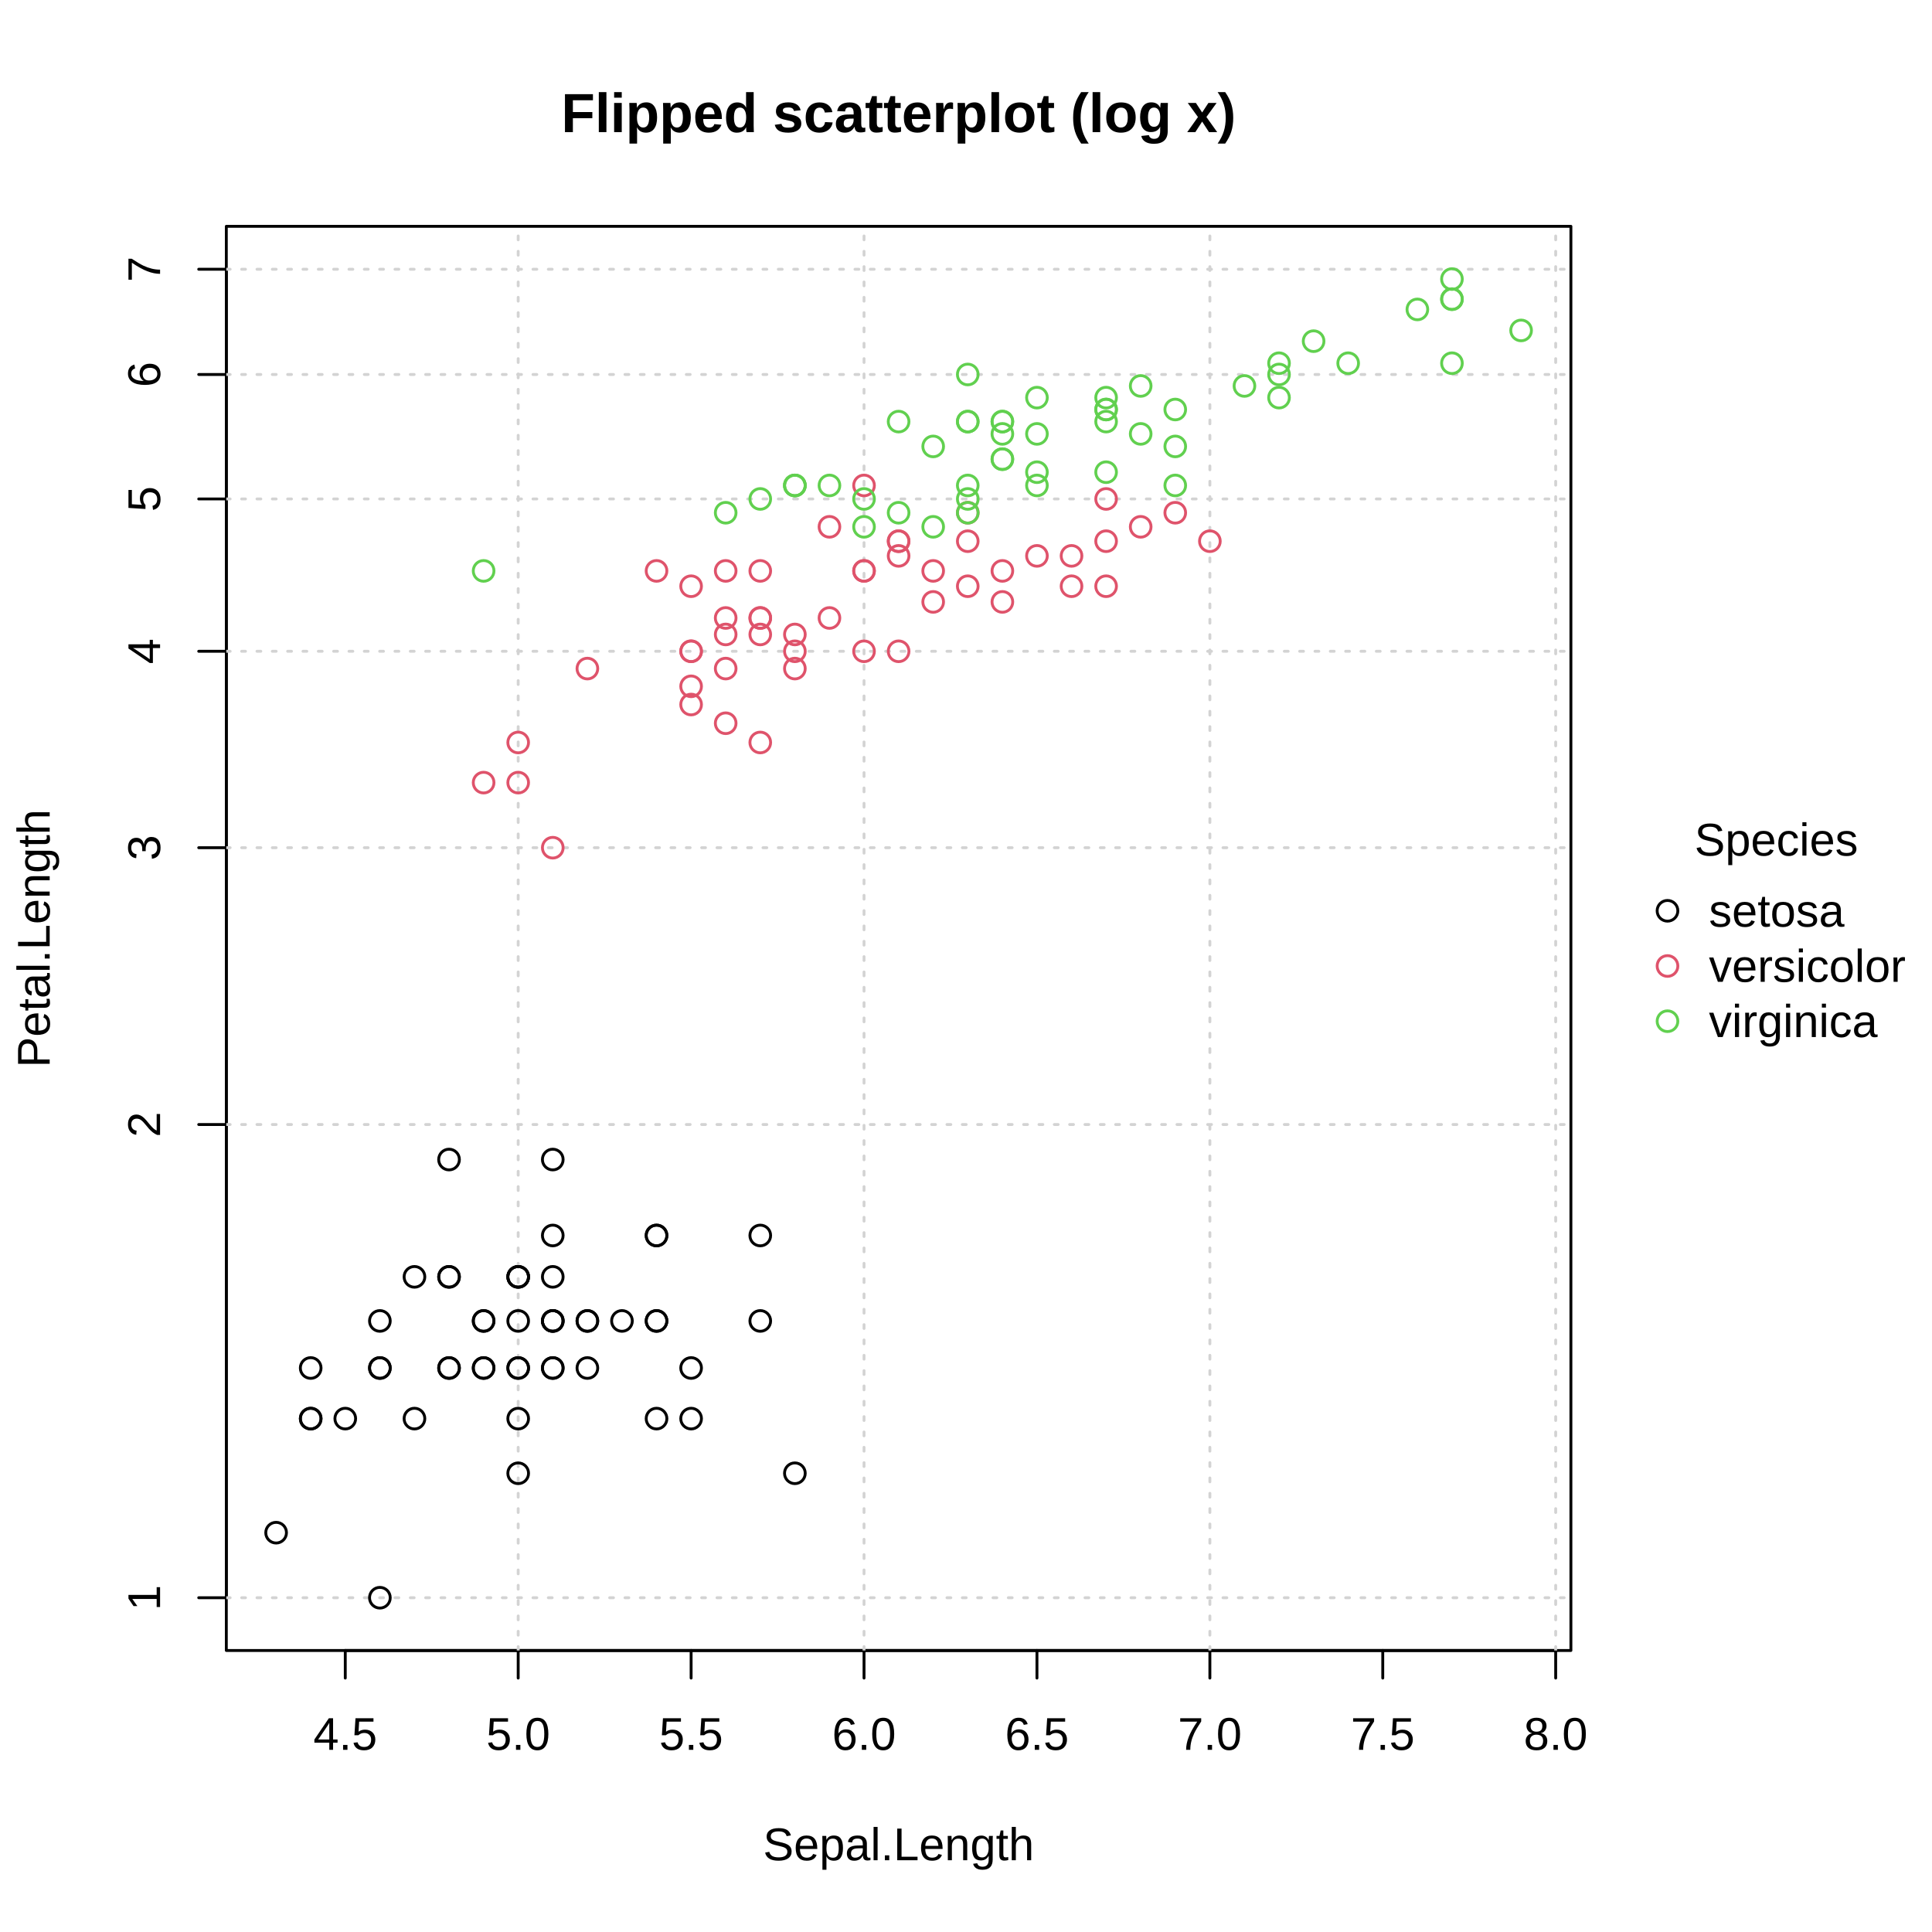
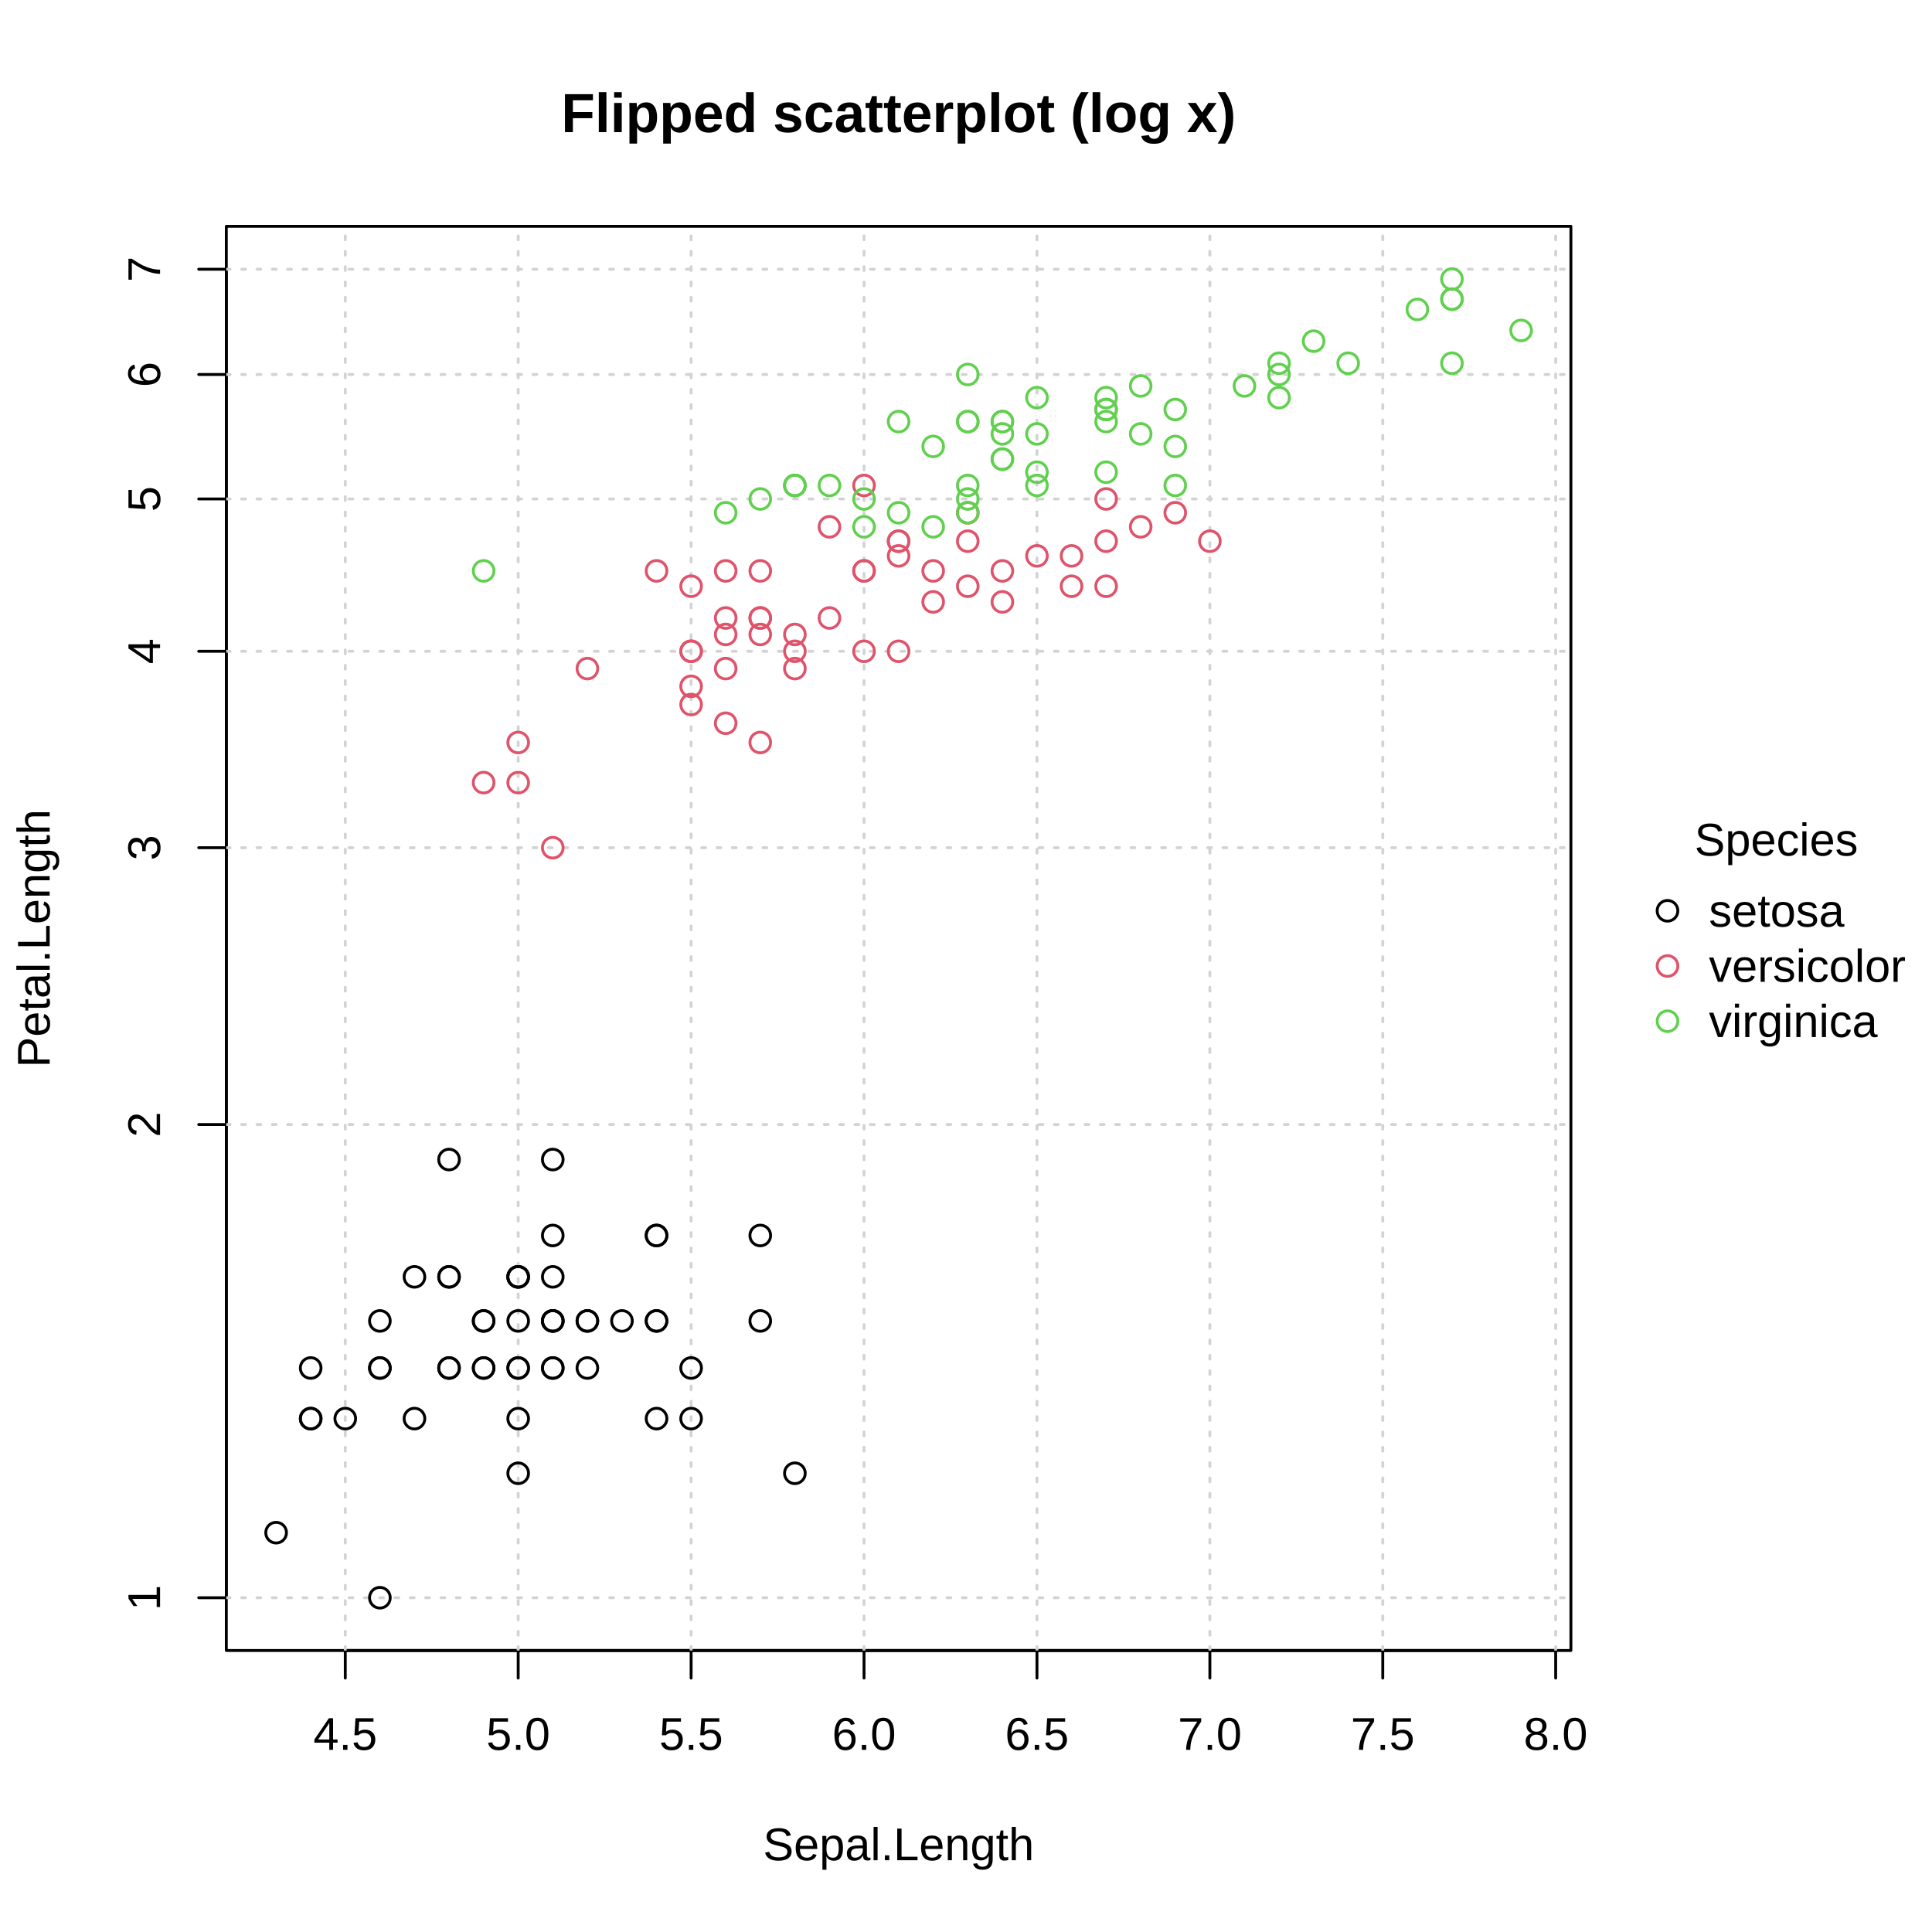
<svg xmlns="http://www.w3.org/2000/svg" class="svglite" width="504.00pt" height="504.00pt" viewBox="0 0 504.00 504.00">
  <defs>
    <style type="text/css">
    .svglite line, .svglite polyline, .svglite polygon, .svglite path, .svglite rect, .svglite circle {
      fill: none;
      stroke: #000000;
      stroke-linecap: round;
      stroke-linejoin: round;
      stroke-miterlimit: 10.00;
    }
    .svglite text {
      white-space: pre;
    }
  </style>
  </defs>
  <rect width="100%" height="100%" style="stroke: none; fill: #FFFFFF;" />
  <defs>
    <clipPath id="cpMC4wMHw1MDQuMDB8MC4wMHw1MDQuMDA=">
      <rect x="0.00" y="0.00" width="504.00" height="504.00" />
    </clipPath>
  </defs>
  <g clip-path="url(#cpMC4wMHw1MDQuMDB8MC4wMHw1MDQuMDA=)">
    <circle cx="435.00" cy="237.60" r="2.70" style="stroke-width: 0.75;" />
    <circle cx="435.00" cy="252.00" r="2.70" style="stroke-width: 0.75; stroke: #DF536B;" />
    <circle cx="435.00" cy="266.40" r="2.70" style="stroke-width: 0.75; stroke: #61D04F;" />
    <text x="463.38" y="223.20" text-anchor="middle" style="font-size: 12.00px; font-family: &quot;Liberation Sans&quot;;" textLength="42.70px" lengthAdjust="spacingAndGlyphs">Species</text>
    <text x="445.80" y="241.73" style="font-size: 12.00px; font-family: &quot;Liberation Sans&quot;;" textLength="35.37px" lengthAdjust="spacingAndGlyphs">setosa</text>
    <text x="445.80" y="256.13" style="font-size: 12.00px; font-family: &quot;Liberation Sans&quot;;" textLength="51.36px" lengthAdjust="spacingAndGlyphs">versicolor</text>
    <text x="445.80" y="270.53" style="font-size: 12.00px; font-family: &quot;Liberation Sans&quot;;" textLength="44.02px" lengthAdjust="spacingAndGlyphs">virginica</text>
  </g>
  <defs>
    <clipPath id="cpMC4wMHw0MDkuODB8MC4wMHw1MDQuMDA=">
      <rect x="0.00" y="0.00" width="409.80" height="504.00" />
    </clipPath>
  </defs>
  <g clip-path="url(#cpMC4wMHw0MDkuODB8MC4wMHw1MDQuMDA=)">
    <text x="234.42" y="34.47" text-anchor="middle" style="font-size: 14.40px; font-weight: bold; font-family: &quot;Liberation Sans&quot;;" textLength="175.92px" lengthAdjust="spacingAndGlyphs">Flipped scatterplot (log x)</text>
    <text x="234.42" y="485.28" text-anchor="middle" style="font-size: 12.00px; font-family: &quot;Liberation Sans&quot;;" textLength="70.73px" lengthAdjust="spacingAndGlyphs">Sepal.Length</text>
    <text transform="translate(12.96,244.80) rotate(-90)" text-anchor="middle" style="font-size: 12.00px; font-family: &quot;Liberation Sans&quot;;" textLength="67.39px" lengthAdjust="spacingAndGlyphs">Petal.Length</text>
  </g>
  <g clip-path="url(#cpMC4wMHw1MDQuMDB8MC4wMHw1MDQuMDA=)">
    <line x1="90.07" y1="430.56" x2="405.83" y2="430.56" style="stroke-width: 0.75;" />
    <line x1="90.07" y1="430.56" x2="90.07" y2="437.76" style="stroke-width: 0.75;" />
    <line x1="135.18" y1="430.56" x2="135.18" y2="437.76" style="stroke-width: 0.75;" />
    <line x1="180.29" y1="430.56" x2="180.29" y2="437.76" style="stroke-width: 0.75;" />
    <line x1="225.40" y1="430.56" x2="225.40" y2="437.76" style="stroke-width: 0.75;" />
    <line x1="270.51" y1="430.56" x2="270.51" y2="437.76" style="stroke-width: 0.75;" />
    <line x1="315.62" y1="430.56" x2="315.62" y2="437.76" style="stroke-width: 0.75;" />
    <line x1="360.72" y1="430.56" x2="360.72" y2="437.76" style="stroke-width: 0.75;" />
    <line x1="405.83" y1="430.56" x2="405.83" y2="437.76" style="stroke-width: 0.75;" />
    <text x="90.07" y="456.48" text-anchor="middle" style="font-size: 12.00px; font-family: &quot;Liberation Sans&quot;;" textLength="16.68px" lengthAdjust="spacingAndGlyphs">4.5</text>
    <text x="135.18" y="456.48" text-anchor="middle" style="font-size: 12.00px; font-family: &quot;Liberation Sans&quot;;" textLength="16.68px" lengthAdjust="spacingAndGlyphs">5.0</text>
    <text x="180.29" y="456.48" text-anchor="middle" style="font-size: 12.00px; font-family: &quot;Liberation Sans&quot;;" textLength="16.68px" lengthAdjust="spacingAndGlyphs">5.5</text>
    <text x="225.40" y="456.48" text-anchor="middle" style="font-size: 12.00px; font-family: &quot;Liberation Sans&quot;;" textLength="16.68px" lengthAdjust="spacingAndGlyphs">6.0</text>
    <text x="270.51" y="456.48" text-anchor="middle" style="font-size: 12.00px; font-family: &quot;Liberation Sans&quot;;" textLength="16.68px" lengthAdjust="spacingAndGlyphs">6.5</text>
    <text x="315.62" y="456.48" text-anchor="middle" style="font-size: 12.00px; font-family: &quot;Liberation Sans&quot;;" textLength="16.68px" lengthAdjust="spacingAndGlyphs">7.0</text>
    <text x="360.72" y="456.48" text-anchor="middle" style="font-size: 12.00px; font-family: &quot;Liberation Sans&quot;;" textLength="16.68px" lengthAdjust="spacingAndGlyphs">7.5</text>
    <text x="405.83" y="456.48" text-anchor="middle" style="font-size: 12.00px; font-family: &quot;Liberation Sans&quot;;" textLength="16.68px" lengthAdjust="spacingAndGlyphs">8.0</text>
    <line x1="59.04" y1="416.80" x2="59.04" y2="70.24" style="stroke-width: 0.75;" />
    <line x1="59.04" y1="416.80" x2="51.84" y2="416.80" style="stroke-width: 0.75;" />
    <line x1="59.04" y1="293.35" x2="51.84" y2="293.35" style="stroke-width: 0.75;" />
    <line x1="59.04" y1="221.14" x2="51.84" y2="221.14" style="stroke-width: 0.75;" />
    <line x1="59.04" y1="169.90" x2="51.84" y2="169.90" style="stroke-width: 0.75;" />
    <line x1="59.04" y1="130.16" x2="51.84" y2="130.16" style="stroke-width: 0.75;" />
    <line x1="59.04" y1="97.69" x2="51.84" y2="97.69" style="stroke-width: 0.75;" />
    <line x1="59.04" y1="70.24" x2="51.84" y2="70.24" style="stroke-width: 0.75;" />
    <text transform="translate(41.76,416.80) rotate(-90)" text-anchor="middle" style="font-size: 12.00px; font-family: &quot;Liberation Sans&quot;;" textLength="6.67px" lengthAdjust="spacingAndGlyphs">1</text>
    <text transform="translate(41.76,293.35) rotate(-90)" text-anchor="middle" style="font-size: 12.00px; font-family: &quot;Liberation Sans&quot;;" textLength="6.67px" lengthAdjust="spacingAndGlyphs">2</text>
    <text transform="translate(41.76,221.14) rotate(-90)" text-anchor="middle" style="font-size: 12.00px; font-family: &quot;Liberation Sans&quot;;" textLength="6.67px" lengthAdjust="spacingAndGlyphs">3</text>
    <text transform="translate(41.76,169.90) rotate(-90)" text-anchor="middle" style="font-size: 12.00px; font-family: &quot;Liberation Sans&quot;;" textLength="6.67px" lengthAdjust="spacingAndGlyphs">4</text>
    <text transform="translate(41.76,130.16) rotate(-90)" text-anchor="middle" style="font-size: 12.00px; font-family: &quot;Liberation Sans&quot;;" textLength="6.67px" lengthAdjust="spacingAndGlyphs">5</text>
    <text transform="translate(41.76,97.69) rotate(-90)" text-anchor="middle" style="font-size: 12.00px; font-family: &quot;Liberation Sans&quot;;" textLength="6.67px" lengthAdjust="spacingAndGlyphs">6</text>
    <text transform="translate(41.76,70.24) rotate(-90)" text-anchor="middle" style="font-size: 12.00px; font-family: &quot;Liberation Sans&quot;;" textLength="6.67px" lengthAdjust="spacingAndGlyphs">7</text>
    <polygon points="59.04,430.56 409.80,430.56 409.80,59.04 59.04,59.04 " style="stroke-width: 0.75;" />
  </g>
  <defs>
    <clipPath id="cpNTkuMDR8NDA5LjgwfDU5LjA0fDQzMC41Ng==">
      <rect x="59.04" y="59.04" width="350.76" height="371.52" />
    </clipPath>
  </defs>
  <g clip-path="url(#cpNTkuMDR8NDA5LjgwfDU5LjA0fDQzMC41Ng==)">
-     <line x1="44.97" y1="430.56" x2="44.97" y2="59.04" style="stroke-width: 0.75; stroke: #D3D3D3; stroke-dasharray: 1.00,3.00;" />
+     <line x1="90.07" y1="430.56" x2="90.07" y2="59.04" style="stroke-width: 0.75; stroke: #D3D3D3; stroke-dasharray: 1.00,3.00;" />
    <line x1="135.18" y1="430.56" x2="135.18" y2="59.04" style="stroke-width: 0.75; stroke: #D3D3D3; stroke-dasharray: 1.00,3.00;" />
+     <line x1="180.29" y1="430.56" x2="180.29" y2="59.04" style="stroke-width: 0.75; stroke: #D3D3D3; stroke-dasharray: 1.00,3.00;" />
    <line x1="225.40" y1="430.56" x2="225.40" y2="59.04" style="stroke-width: 0.75; stroke: #D3D3D3; stroke-dasharray: 1.00,3.00;" />
+     <line x1="270.51" y1="430.56" x2="270.51" y2="59.04" style="stroke-width: 0.75; stroke: #D3D3D3; stroke-dasharray: 1.00,3.00;" />
    <line x1="315.62" y1="430.56" x2="315.62" y2="59.04" style="stroke-width: 0.75; stroke: #D3D3D3; stroke-dasharray: 1.00,3.00;" />
+     <line x1="360.72" y1="430.56" x2="360.72" y2="59.04" style="stroke-width: 0.75; stroke: #D3D3D3; stroke-dasharray: 1.00,3.00;" />
    <line x1="405.83" y1="430.56" x2="405.83" y2="59.04" style="stroke-width: 0.75; stroke: #D3D3D3; stroke-dasharray: 1.00,3.00;" />
    <line x1="59.04" y1="416.80" x2="409.80" y2="416.80" style="stroke-width: 0.75; stroke: #D3D3D3; stroke-dasharray: 1.00,3.00;" />
    <line x1="59.04" y1="293.35" x2="409.80" y2="293.35" style="stroke-width: 0.75; stroke: #D3D3D3; stroke-dasharray: 1.00,3.00;" />
    <line x1="59.04" y1="221.14" x2="409.80" y2="221.14" style="stroke-width: 0.75; stroke: #D3D3D3; stroke-dasharray: 1.00,3.00;" />
    <line x1="59.04" y1="169.90" x2="409.80" y2="169.90" style="stroke-width: 0.75; stroke: #D3D3D3; stroke-dasharray: 1.00,3.00;" />
    <line x1="59.04" y1="130.16" x2="409.80" y2="130.16" style="stroke-width: 0.75; stroke: #D3D3D3; stroke-dasharray: 1.00,3.00;" />
    <line x1="59.04" y1="97.69" x2="409.80" y2="97.69" style="stroke-width: 0.75; stroke: #D3D3D3; stroke-dasharray: 1.00,3.00;" />
    <line x1="59.04" y1="70.24" x2="409.80" y2="70.24" style="stroke-width: 0.75; stroke: #D3D3D3; stroke-dasharray: 1.00,3.00;" />
    <circle cx="144.20" cy="356.87" r="2.70" style="stroke-width: 0.75;" />
    <circle cx="126.16" cy="356.87" r="2.70" style="stroke-width: 0.75;" />
    <circle cx="108.12" cy="370.07" r="2.70" style="stroke-width: 0.75;" />
    <circle cx="99.10" cy="344.59" r="2.70" style="stroke-width: 0.75;" />
    <circle cx="135.18" cy="356.87" r="2.70" style="stroke-width: 0.75;" />
    <circle cx="171.27" cy="322.30" r="2.70" style="stroke-width: 0.75;" />
    <circle cx="99.10" cy="356.87" r="2.70" style="stroke-width: 0.75;" />
    <circle cx="135.18" cy="344.59" r="2.70" style="stroke-width: 0.75;" />
    <circle cx="81.05" cy="356.87" r="2.70" style="stroke-width: 0.75;" />
    <circle cx="126.16" cy="344.59" r="2.70" style="stroke-width: 0.75;" />
    <circle cx="171.27" cy="344.59" r="2.70" style="stroke-width: 0.75;" />
    <circle cx="117.14" cy="333.09" r="2.70" style="stroke-width: 0.75;" />
    <circle cx="117.14" cy="356.87" r="2.70" style="stroke-width: 0.75;" />
    <circle cx="72.03" cy="399.83" r="2.70" style="stroke-width: 0.75;" />
    <circle cx="207.36" cy="384.33" r="2.70" style="stroke-width: 0.75;" />
    <circle cx="198.33" cy="344.59" r="2.70" style="stroke-width: 0.75;" />
    <circle cx="171.27" cy="370.07" r="2.70" style="stroke-width: 0.75;" />
    <circle cx="144.20" cy="356.87" r="2.70" style="stroke-width: 0.75;" />
    <circle cx="198.33" cy="322.30" r="2.70" style="stroke-width: 0.75;" />
    <circle cx="144.20" cy="344.59" r="2.70" style="stroke-width: 0.75;" />
    <circle cx="171.27" cy="322.30" r="2.70" style="stroke-width: 0.75;" />
    <circle cx="144.20" cy="344.59" r="2.70" style="stroke-width: 0.75;" />
    <circle cx="99.10" cy="416.80" r="2.70" style="stroke-width: 0.75;" />
    <circle cx="144.20" cy="322.30" r="2.70" style="stroke-width: 0.75;" />
    <circle cx="117.14" cy="302.49" r="2.70" style="stroke-width: 0.75;" />
    <circle cx="135.18" cy="333.09" r="2.70" style="stroke-width: 0.75;" />
    <circle cx="135.18" cy="333.09" r="2.70" style="stroke-width: 0.75;" />
    <circle cx="153.23" cy="344.59" r="2.70" style="stroke-width: 0.75;" />
    <circle cx="153.23" cy="356.87" r="2.70" style="stroke-width: 0.75;" />
    <circle cx="108.12" cy="333.09" r="2.70" style="stroke-width: 0.75;" />
    <circle cx="117.14" cy="333.09" r="2.70" style="stroke-width: 0.75;" />
    <circle cx="171.27" cy="344.59" r="2.70" style="stroke-width: 0.75;" />
    <circle cx="153.23" cy="344.59" r="2.70" style="stroke-width: 0.75;" />
    <circle cx="180.29" cy="356.87" r="2.70" style="stroke-width: 0.75;" />
    <circle cx="126.16" cy="344.59" r="2.70" style="stroke-width: 0.75;" />
    <circle cx="135.18" cy="384.33" r="2.70" style="stroke-width: 0.75;" />
    <circle cx="180.29" cy="370.07" r="2.70" style="stroke-width: 0.75;" />
    <circle cx="126.16" cy="356.87" r="2.70" style="stroke-width: 0.75;" />
    <circle cx="81.05" cy="370.07" r="2.70" style="stroke-width: 0.75;" />
    <circle cx="144.20" cy="344.59" r="2.70" style="stroke-width: 0.75;" />
    <circle cx="135.18" cy="370.07" r="2.70" style="stroke-width: 0.75;" />
    <circle cx="90.07" cy="370.07" r="2.70" style="stroke-width: 0.75;" />
    <circle cx="81.05" cy="370.07" r="2.70" style="stroke-width: 0.75;" />
    <circle cx="135.18" cy="333.09" r="2.70" style="stroke-width: 0.75;" />
    <circle cx="144.20" cy="302.49" r="2.70" style="stroke-width: 0.75;" />
    <circle cx="117.14" cy="356.87" r="2.70" style="stroke-width: 0.75;" />
    <circle cx="144.20" cy="333.09" r="2.70" style="stroke-width: 0.75;" />
    <circle cx="99.10" cy="356.87" r="2.70" style="stroke-width: 0.75;" />
    <circle cx="162.25" cy="344.59" r="2.70" style="stroke-width: 0.75;" />
    <circle cx="135.18" cy="356.87" r="2.70" style="stroke-width: 0.75;" />
    <circle cx="315.62" cy="141.18" r="2.70" style="stroke-width: 0.75; stroke: #DF536B;" />
    <circle cx="261.49" cy="148.93" r="2.70" style="stroke-width: 0.75; stroke: #DF536B;" />
    <circle cx="306.59" cy="133.76" r="2.70" style="stroke-width: 0.75; stroke: #DF536B;" />
    <circle cx="180.29" cy="169.90" r="2.70" style="stroke-width: 0.75; stroke: #DF536B;" />
    <circle cx="270.51" cy="145.01" r="2.70" style="stroke-width: 0.75; stroke: #DF536B;" />
    <circle cx="198.33" cy="148.93" r="2.70" style="stroke-width: 0.75; stroke: #DF536B;" />
    <circle cx="252.46" cy="141.18" r="2.70" style="stroke-width: 0.75; stroke: #DF536B;" />
    <circle cx="126.16" cy="204.16" r="2.70" style="stroke-width: 0.75; stroke: #DF536B;" />
    <circle cx="279.53" cy="145.01" r="2.70" style="stroke-width: 0.75; stroke: #DF536B;" />
    <circle cx="153.23" cy="174.41" r="2.70" style="stroke-width: 0.75; stroke: #DF536B;" />
    <circle cx="135.18" cy="193.69" r="2.70" style="stroke-width: 0.75; stroke: #DF536B;" />
    <circle cx="216.38" cy="161.21" r="2.70" style="stroke-width: 0.75; stroke: #DF536B;" />
    <circle cx="225.40" cy="169.90" r="2.70" style="stroke-width: 0.75; stroke: #DF536B;" />
    <circle cx="234.42" cy="141.18" r="2.70" style="stroke-width: 0.75; stroke: #DF536B;" />
    <circle cx="189.31" cy="188.67" r="2.70" style="stroke-width: 0.75; stroke: #DF536B;" />
    <circle cx="288.55" cy="152.93" r="2.70" style="stroke-width: 0.75; stroke: #DF536B;" />
    <circle cx="189.31" cy="148.93" r="2.70" style="stroke-width: 0.75; stroke: #DF536B;" />
    <circle cx="207.36" cy="165.51" r="2.70" style="stroke-width: 0.75; stroke: #DF536B;" />
    <circle cx="243.44" cy="148.93" r="2.70" style="stroke-width: 0.75; stroke: #DF536B;" />
    <circle cx="189.31" cy="174.41" r="2.70" style="stroke-width: 0.75; stroke: #DF536B;" />
    <circle cx="216.38" cy="137.43" r="2.70" style="stroke-width: 0.75; stroke: #DF536B;" />
    <circle cx="234.42" cy="169.90" r="2.70" style="stroke-width: 0.75; stroke: #DF536B;" />
    <circle cx="252.46" cy="133.76" r="2.70" style="stroke-width: 0.75; stroke: #DF536B;" />
    <circle cx="234.42" cy="141.18" r="2.70" style="stroke-width: 0.75; stroke: #DF536B;" />
    <circle cx="261.49" cy="157.02" r="2.70" style="stroke-width: 0.75; stroke: #DF536B;" />
    <circle cx="279.53" cy="152.93" r="2.70" style="stroke-width: 0.75; stroke: #DF536B;" />
    <circle cx="297.57" cy="137.43" r="2.70" style="stroke-width: 0.75; stroke: #DF536B;" />
    <circle cx="288.55" cy="130.16" r="2.70" style="stroke-width: 0.75; stroke: #DF536B;" />
    <circle cx="225.40" cy="148.93" r="2.70" style="stroke-width: 0.75; stroke: #DF536B;" />
    <circle cx="198.33" cy="193.69" r="2.70" style="stroke-width: 0.75; stroke: #DF536B;" />
    <circle cx="180.29" cy="179.04" r="2.70" style="stroke-width: 0.75; stroke: #DF536B;" />
    <circle cx="180.29" cy="183.79" r="2.70" style="stroke-width: 0.75; stroke: #DF536B;" />
    <circle cx="207.36" cy="174.41" r="2.70" style="stroke-width: 0.75; stroke: #DF536B;" />
    <circle cx="225.40" cy="126.64" r="2.70" style="stroke-width: 0.75; stroke: #DF536B;" />
    <circle cx="171.27" cy="148.93" r="2.70" style="stroke-width: 0.75; stroke: #DF536B;" />
    <circle cx="225.40" cy="148.93" r="2.70" style="stroke-width: 0.75; stroke: #DF536B;" />
    <circle cx="288.55" cy="141.18" r="2.70" style="stroke-width: 0.75; stroke: #DF536B;" />
    <circle cx="252.46" cy="152.93" r="2.70" style="stroke-width: 0.75; stroke: #DF536B;" />
    <circle cx="189.31" cy="165.51" r="2.70" style="stroke-width: 0.75; stroke: #DF536B;" />
    <circle cx="180.29" cy="169.90" r="2.70" style="stroke-width: 0.75; stroke: #DF536B;" />
    <circle cx="180.29" cy="152.93" r="2.70" style="stroke-width: 0.75; stroke: #DF536B;" />
    <circle cx="234.42" cy="145.01" r="2.70" style="stroke-width: 0.75; stroke: #DF536B;" />
    <circle cx="207.36" cy="169.90" r="2.70" style="stroke-width: 0.75; stroke: #DF536B;" />
    <circle cx="135.18" cy="204.16" r="2.70" style="stroke-width: 0.75; stroke: #DF536B;" />
    <circle cx="189.31" cy="161.21" r="2.70" style="stroke-width: 0.75; stroke: #DF536B;" />
    <circle cx="198.33" cy="161.21" r="2.70" style="stroke-width: 0.75; stroke: #DF536B;" />
    <circle cx="198.33" cy="161.21" r="2.70" style="stroke-width: 0.75; stroke: #DF536B;" />
    <circle cx="243.44" cy="157.02" r="2.70" style="stroke-width: 0.75; stroke: #DF536B;" />
    <circle cx="144.20" cy="221.14" r="2.70" style="stroke-width: 0.75; stroke: #DF536B;" />
    <circle cx="198.33" cy="165.51" r="2.70" style="stroke-width: 0.75; stroke: #DF536B;" />
    <circle cx="252.46" cy="97.69" r="2.70" style="stroke-width: 0.75; stroke: #61D04F;" />
    <circle cx="207.36" cy="126.64" r="2.70" style="stroke-width: 0.75; stroke: #61D04F;" />
    <circle cx="324.64" cy="100.68" r="2.70" style="stroke-width: 0.75; stroke: #61D04F;" />
    <circle cx="252.46" cy="109.98" r="2.70" style="stroke-width: 0.75; stroke: #61D04F;" />
    <circle cx="270.51" cy="103.73" r="2.70" style="stroke-width: 0.75; stroke: #61D04F;" />
    <circle cx="369.75" cy="80.72" r="2.70" style="stroke-width: 0.75; stroke: #61D04F;" />
    <circle cx="126.16" cy="148.93" r="2.70" style="stroke-width: 0.75; stroke: #61D04F;" />
    <circle cx="342.68" cy="89.00" r="2.70" style="stroke-width: 0.75; stroke: #61D04F;" />
    <circle cx="288.55" cy="103.73" r="2.70" style="stroke-width: 0.75; stroke: #61D04F;" />
    <circle cx="333.66" cy="94.75" r="2.70" style="stroke-width: 0.75; stroke: #61D04F;" />
    <circle cx="270.51" cy="126.64" r="2.70" style="stroke-width: 0.75; stroke: #61D04F;" />
    <circle cx="261.49" cy="119.78" r="2.70" style="stroke-width: 0.75; stroke: #61D04F;" />
    <circle cx="297.57" cy="113.19" r="2.70" style="stroke-width: 0.75; stroke: #61D04F;" />
    <circle cx="198.33" cy="130.16" r="2.70" style="stroke-width: 0.75; stroke: #61D04F;" />
    <circle cx="207.36" cy="126.64" r="2.70" style="stroke-width: 0.75; stroke: #61D04F;" />
    <circle cx="261.49" cy="119.78" r="2.70" style="stroke-width: 0.75; stroke: #61D04F;" />
    <circle cx="270.51" cy="113.19" r="2.70" style="stroke-width: 0.75; stroke: #61D04F;" />
    <circle cx="378.77" cy="78.04" r="2.70" style="stroke-width: 0.75; stroke: #61D04F;" />
    <circle cx="378.77" cy="72.80" r="2.70" style="stroke-width: 0.75; stroke: #61D04F;" />
    <circle cx="225.40" cy="130.16" r="2.70" style="stroke-width: 0.75; stroke: #61D04F;" />
    <circle cx="306.59" cy="106.83" r="2.70" style="stroke-width: 0.75; stroke: #61D04F;" />
    <circle cx="189.31" cy="133.76" r="2.70" style="stroke-width: 0.75; stroke: #61D04F;" />
    <circle cx="378.77" cy="78.04" r="2.70" style="stroke-width: 0.75; stroke: #61D04F;" />
    <circle cx="252.46" cy="133.76" r="2.70" style="stroke-width: 0.75; stroke: #61D04F;" />
    <circle cx="288.55" cy="106.83" r="2.70" style="stroke-width: 0.75; stroke: #61D04F;" />
    <circle cx="333.66" cy="97.69" r="2.70" style="stroke-width: 0.75; stroke: #61D04F;" />
    <circle cx="243.44" cy="137.43" r="2.70" style="stroke-width: 0.75; stroke: #61D04F;" />
    <circle cx="234.42" cy="133.76" r="2.70" style="stroke-width: 0.75; stroke: #61D04F;" />
    <circle cx="261.49" cy="109.98" r="2.70" style="stroke-width: 0.75; stroke: #61D04F;" />
    <circle cx="333.66" cy="103.73" r="2.70" style="stroke-width: 0.75; stroke: #61D04F;" />
    <circle cx="351.70" cy="94.75" r="2.70" style="stroke-width: 0.75; stroke: #61D04F;" />
    <circle cx="396.81" cy="86.20" r="2.70" style="stroke-width: 0.75; stroke: #61D04F;" />
    <circle cx="261.49" cy="109.98" r="2.70" style="stroke-width: 0.75; stroke: #61D04F;" />
    <circle cx="252.46" cy="126.64" r="2.70" style="stroke-width: 0.75; stroke: #61D04F;" />
    <circle cx="234.42" cy="109.98" r="2.70" style="stroke-width: 0.75; stroke: #61D04F;" />
    <circle cx="378.77" cy="94.75" r="2.70" style="stroke-width: 0.75; stroke: #61D04F;" />
    <circle cx="252.46" cy="109.98" r="2.70" style="stroke-width: 0.75; stroke: #61D04F;" />
    <circle cx="261.49" cy="113.19" r="2.70" style="stroke-width: 0.75; stroke: #61D04F;" />
    <circle cx="225.40" cy="137.43" r="2.70" style="stroke-width: 0.75; stroke: #61D04F;" />
    <circle cx="306.59" cy="116.46" r="2.70" style="stroke-width: 0.75; stroke: #61D04F;" />
    <circle cx="288.55" cy="109.98" r="2.70" style="stroke-width: 0.75; stroke: #61D04F;" />
    <circle cx="306.59" cy="126.64" r="2.70" style="stroke-width: 0.75; stroke: #61D04F;" />
    <circle cx="207.36" cy="126.64" r="2.70" style="stroke-width: 0.75; stroke: #61D04F;" />
    <circle cx="297.57" cy="100.68" r="2.70" style="stroke-width: 0.75; stroke: #61D04F;" />
    <circle cx="288.55" cy="106.83" r="2.70" style="stroke-width: 0.75; stroke: #61D04F;" />
    <circle cx="288.55" cy="123.18" r="2.70" style="stroke-width: 0.75; stroke: #61D04F;" />
    <circle cx="252.46" cy="130.16" r="2.70" style="stroke-width: 0.75; stroke: #61D04F;" />
    <circle cx="270.51" cy="123.18" r="2.70" style="stroke-width: 0.75; stroke: #61D04F;" />
    <circle cx="243.44" cy="116.46" r="2.70" style="stroke-width: 0.75; stroke: #61D04F;" />
    <circle cx="216.38" cy="126.64" r="2.70" style="stroke-width: 0.75; stroke: #61D04F;" />
  </g>
</svg>
